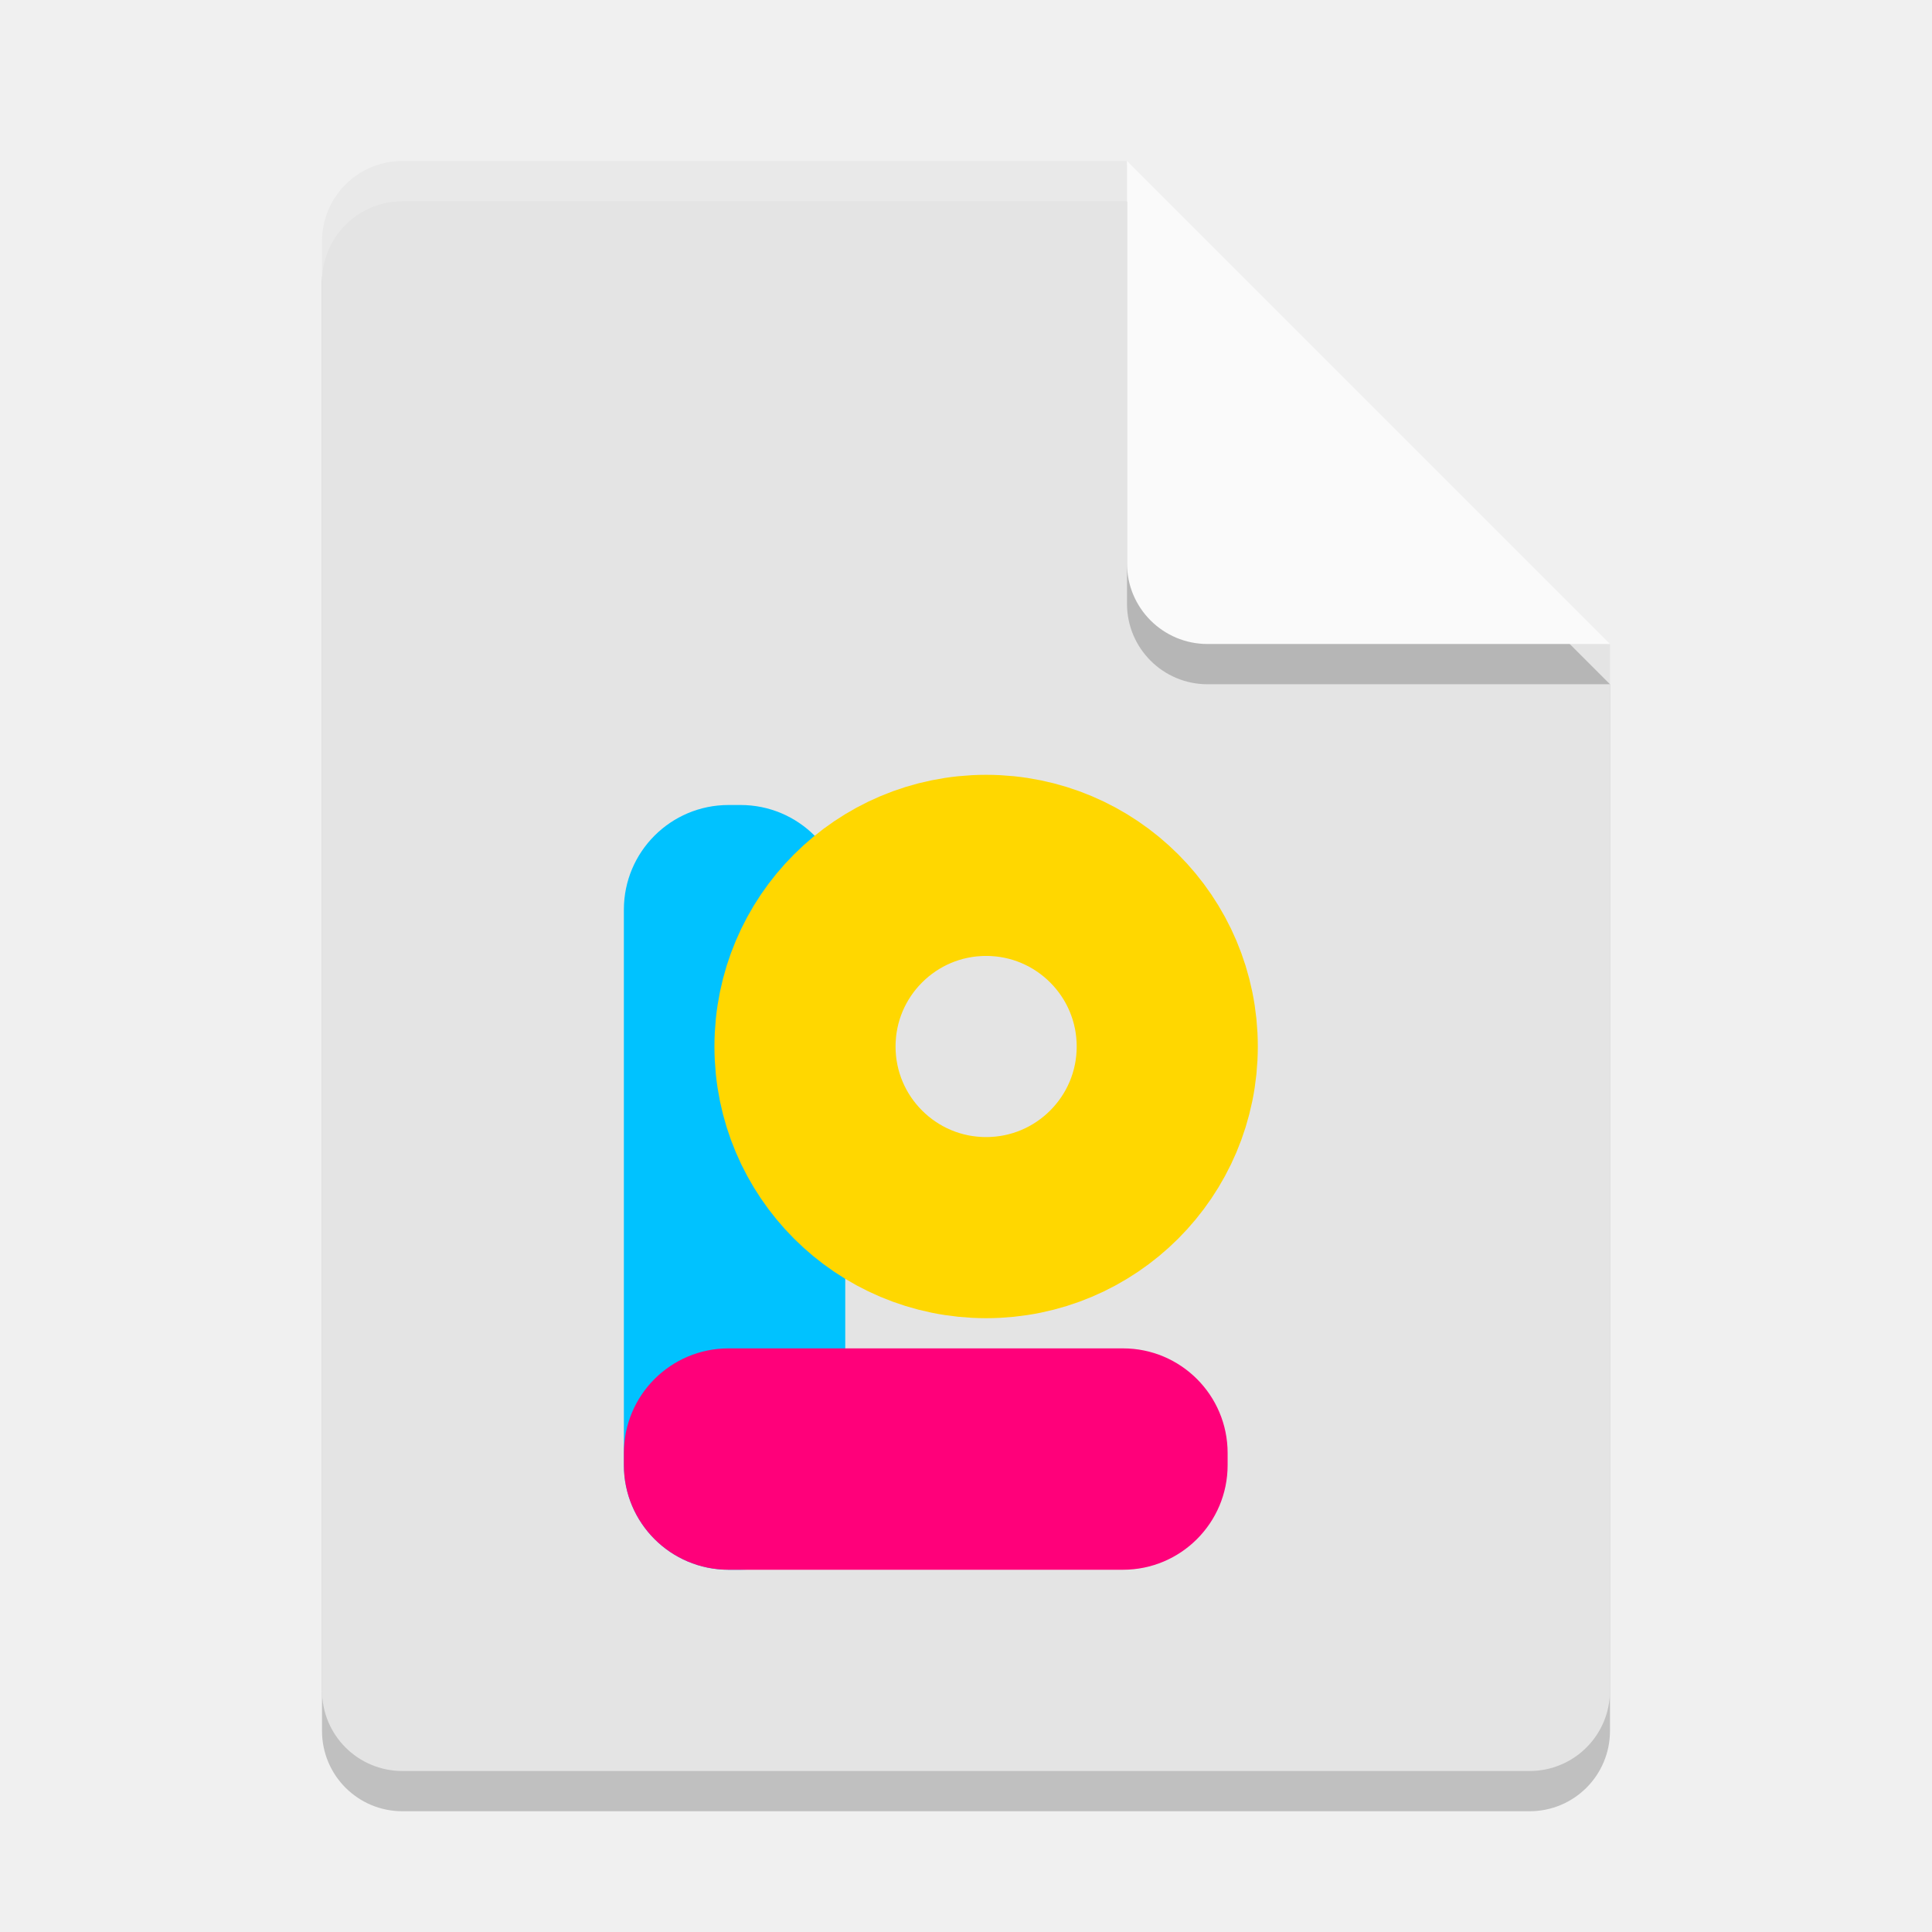
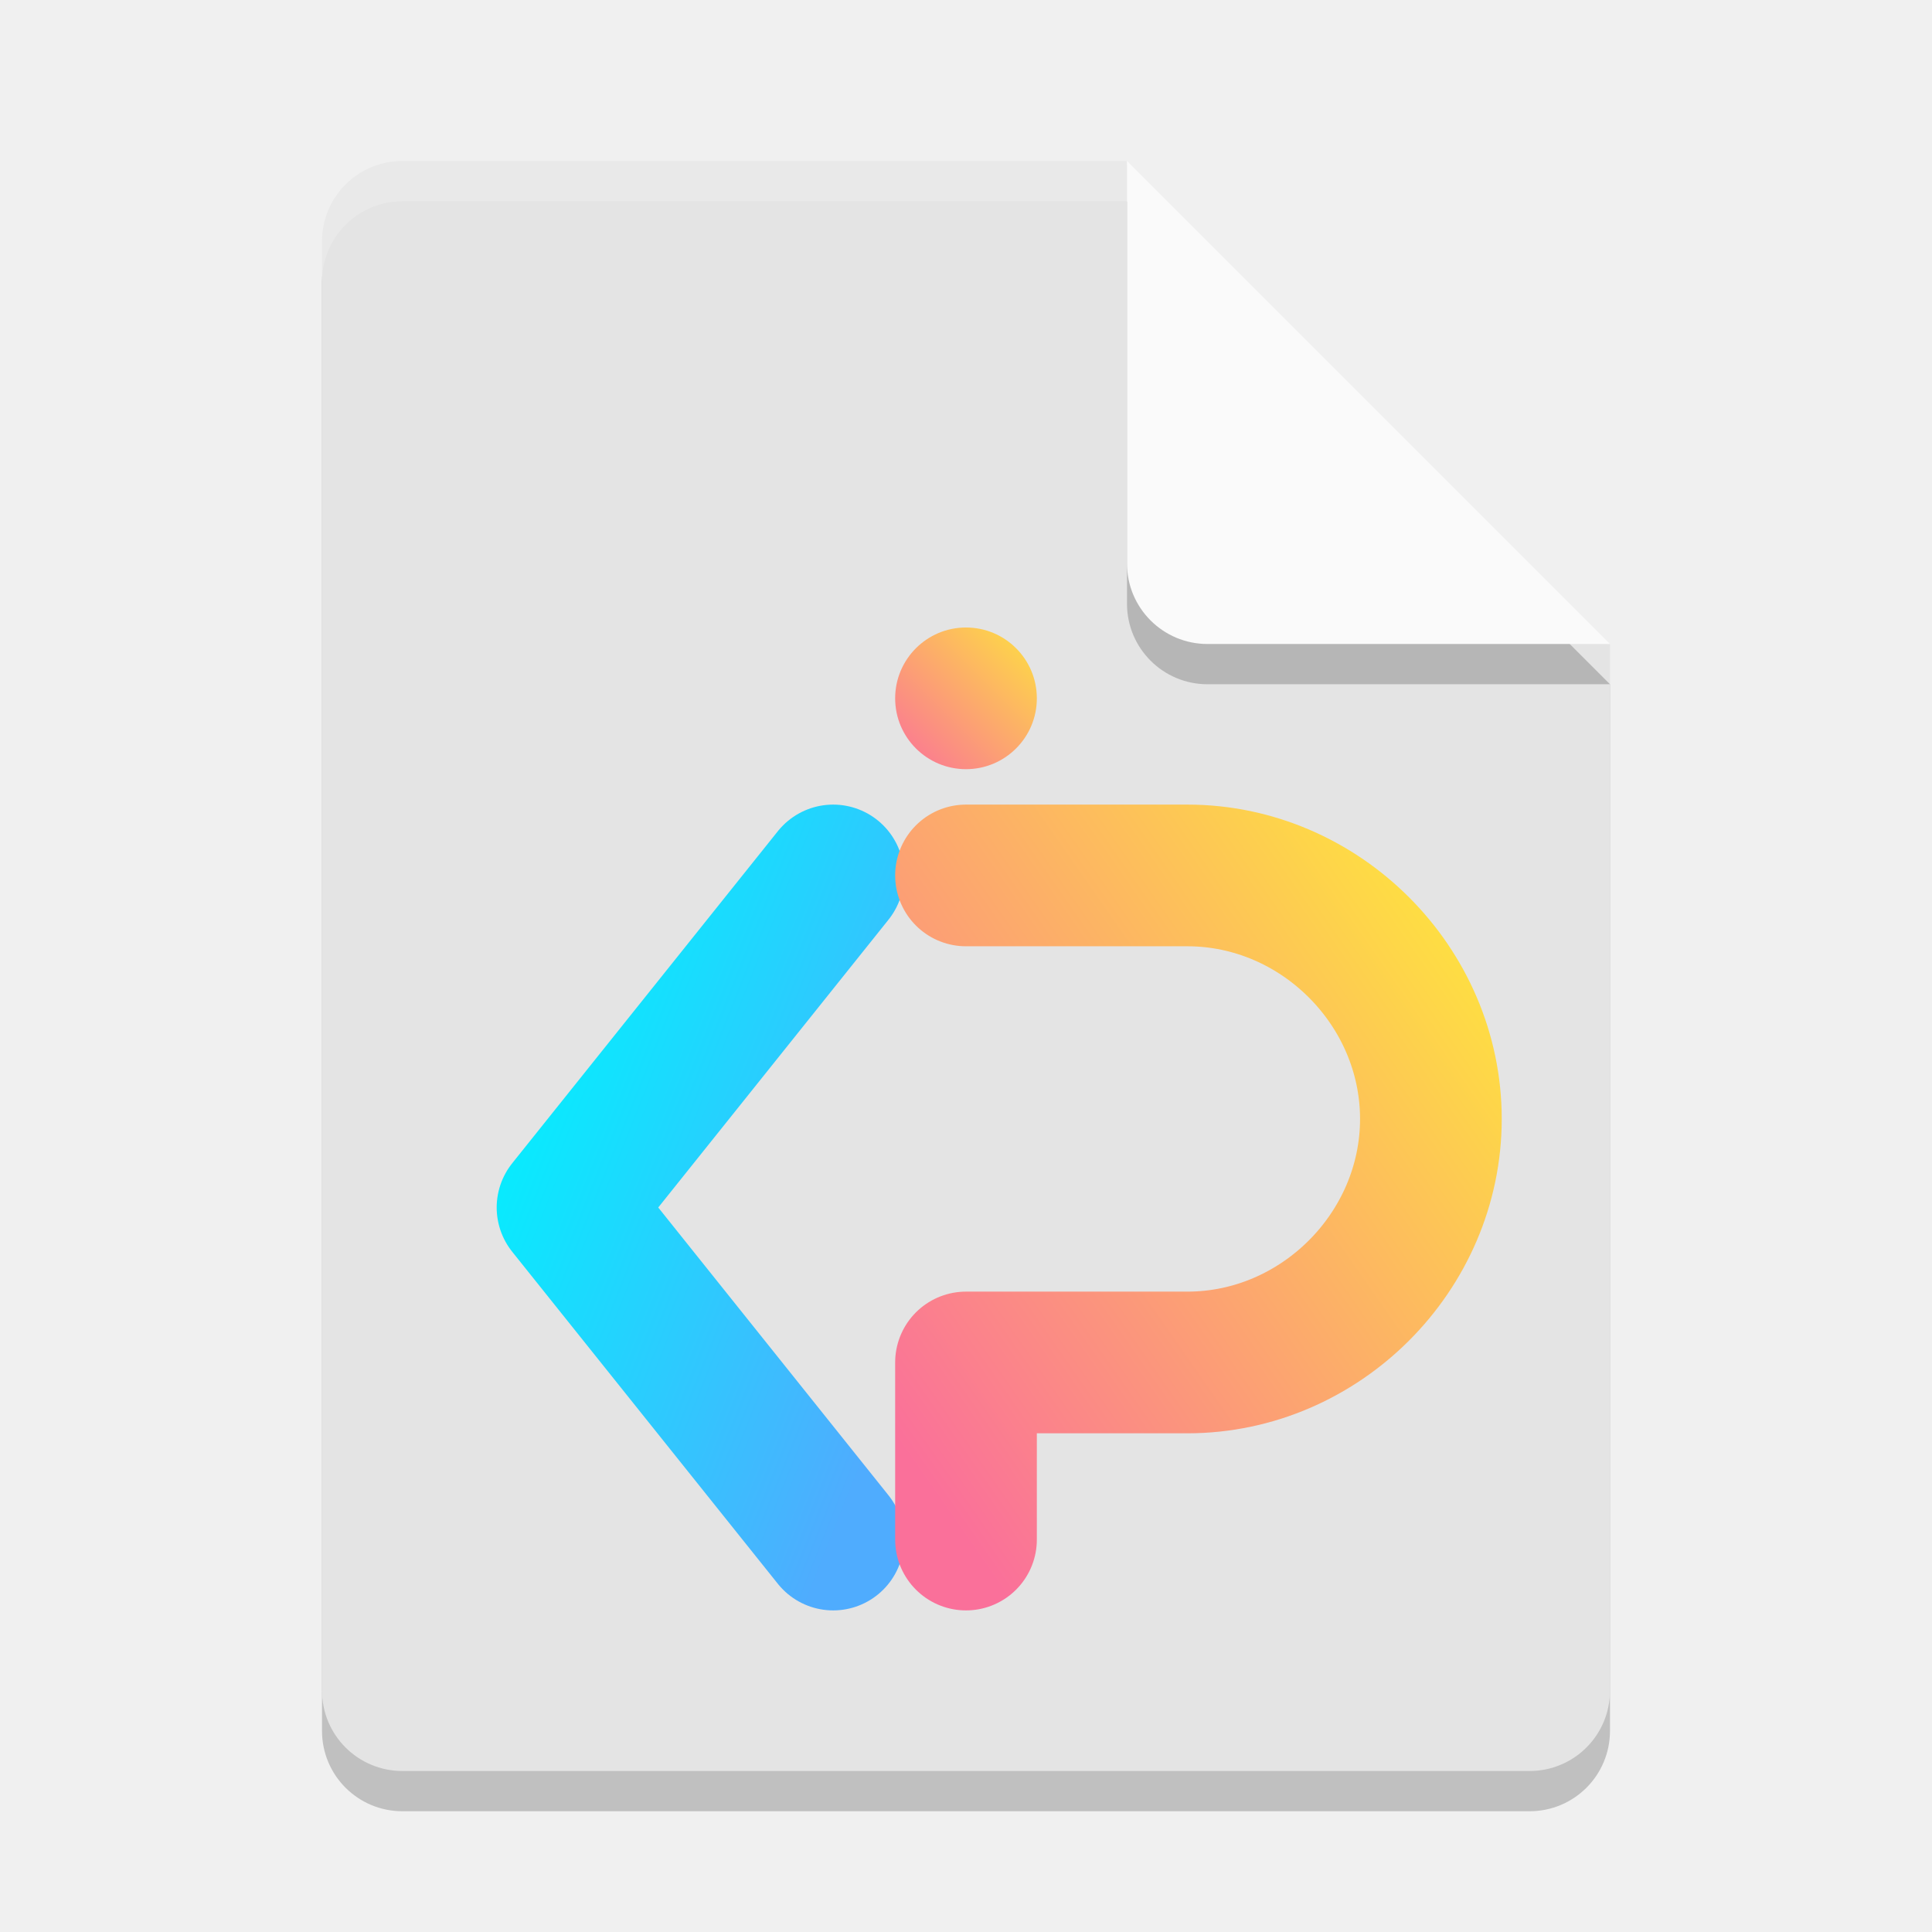
<svg xmlns="http://www.w3.org/2000/svg" width="48" height="48" version="1.1">
+   <defs>
+     <linearGradient id="dtGradPri48" x1="0%" y1="0%" x2="100%" y2="100%">
+       <stop offset="0%" stop-color="#00F2FE" />
+       <stop offset="100%" stop-color="#4FACFE" />
+     </linearGradient>
+     <linearGradient id="dtGradSec48" x1="0%" y1="100%" x2="100%" y2="0%">
+       <stop offset="0%" stop-color="#FA709A" />
+       <stop offset="100%" stop-color="#FEE140" />
+     </linearGradient>
+   </defs>
  <path style="opacity:0.2" d="M 10,5 C 8.892,5 8,5.892 8,7 v 36 c 0,1.108 0.892,2 2,2 h 28 c 1.108,0 2,-0.892 2,-2 V 17 L 29,16 28,5 Z" />
  <path style="fill:#e4e4e4" d="M 10,4 C 8.892,4 8,4.892 8,6 V 42 C 8,43.108 8.892,44 10,44 H 38 C 39.108,44 40,43.108 40,42 V 16 L 29,15 28,4 Z" />
-   <path style="fill:#ffffff;opacity:0.2" d="M 10 4 C 8.892 4 8 4.892 8 6 L 8 7 C 8 5.892 8.892 5 10 5 L 28 5 L 28 4 L 10 4 z" />
+   <path style="fill:#ffffff;opacity:0.2" d="M 10 4 C 8.892,4 8 4.892 8 6 L 8 7 C 8 5.892 8.892 5 10 5 L 28 5 L 28 4 L 10 4 z" />
  <path style="opacity:0.2" d="m 28,5 v 10 c 0,1.105 0.895,2 2,2 h 10 z" />
  <path style="fill:#fafafa" d="M 28,4 V 14 C 28,15.105 28.895,16 30,16 H 40 Z" />
-   <rect x="15.5" y="20" width="5.5" height="19" rx="2.6" fill="#00C2FF" />
-   <rect x="15.5" y="33.5" width="15" height="5.5" rx="2.6" fill="#FF007A" />
-   <circle cx="24.5" cy="26" r="4.5" fill="none" stroke="#FFD700" stroke-width="4.5" />
+   <g transform="translate(13, 19) scale(0.055)">
+     <path d="M 140 50 L 20 200 L 140 350" fill="none" stroke="url(#dtGradPri48)" stroke-width="64" stroke-linecap="round" stroke-linejoin="round" />
+     <path d="M 200 50 L 300 50 C 360 50 410 100 410 160 C 410 220 360 270 300 270 L 200 270 L 200 350" fill="none" stroke="url(#dtGradSec48)" stroke-width="64" stroke-linecap="round" stroke-linejoin="round" />
+     <circle cx="200" cy="-30" r="32" fill="url(#dtGradSec48)" />
+   </g>
</svg>
